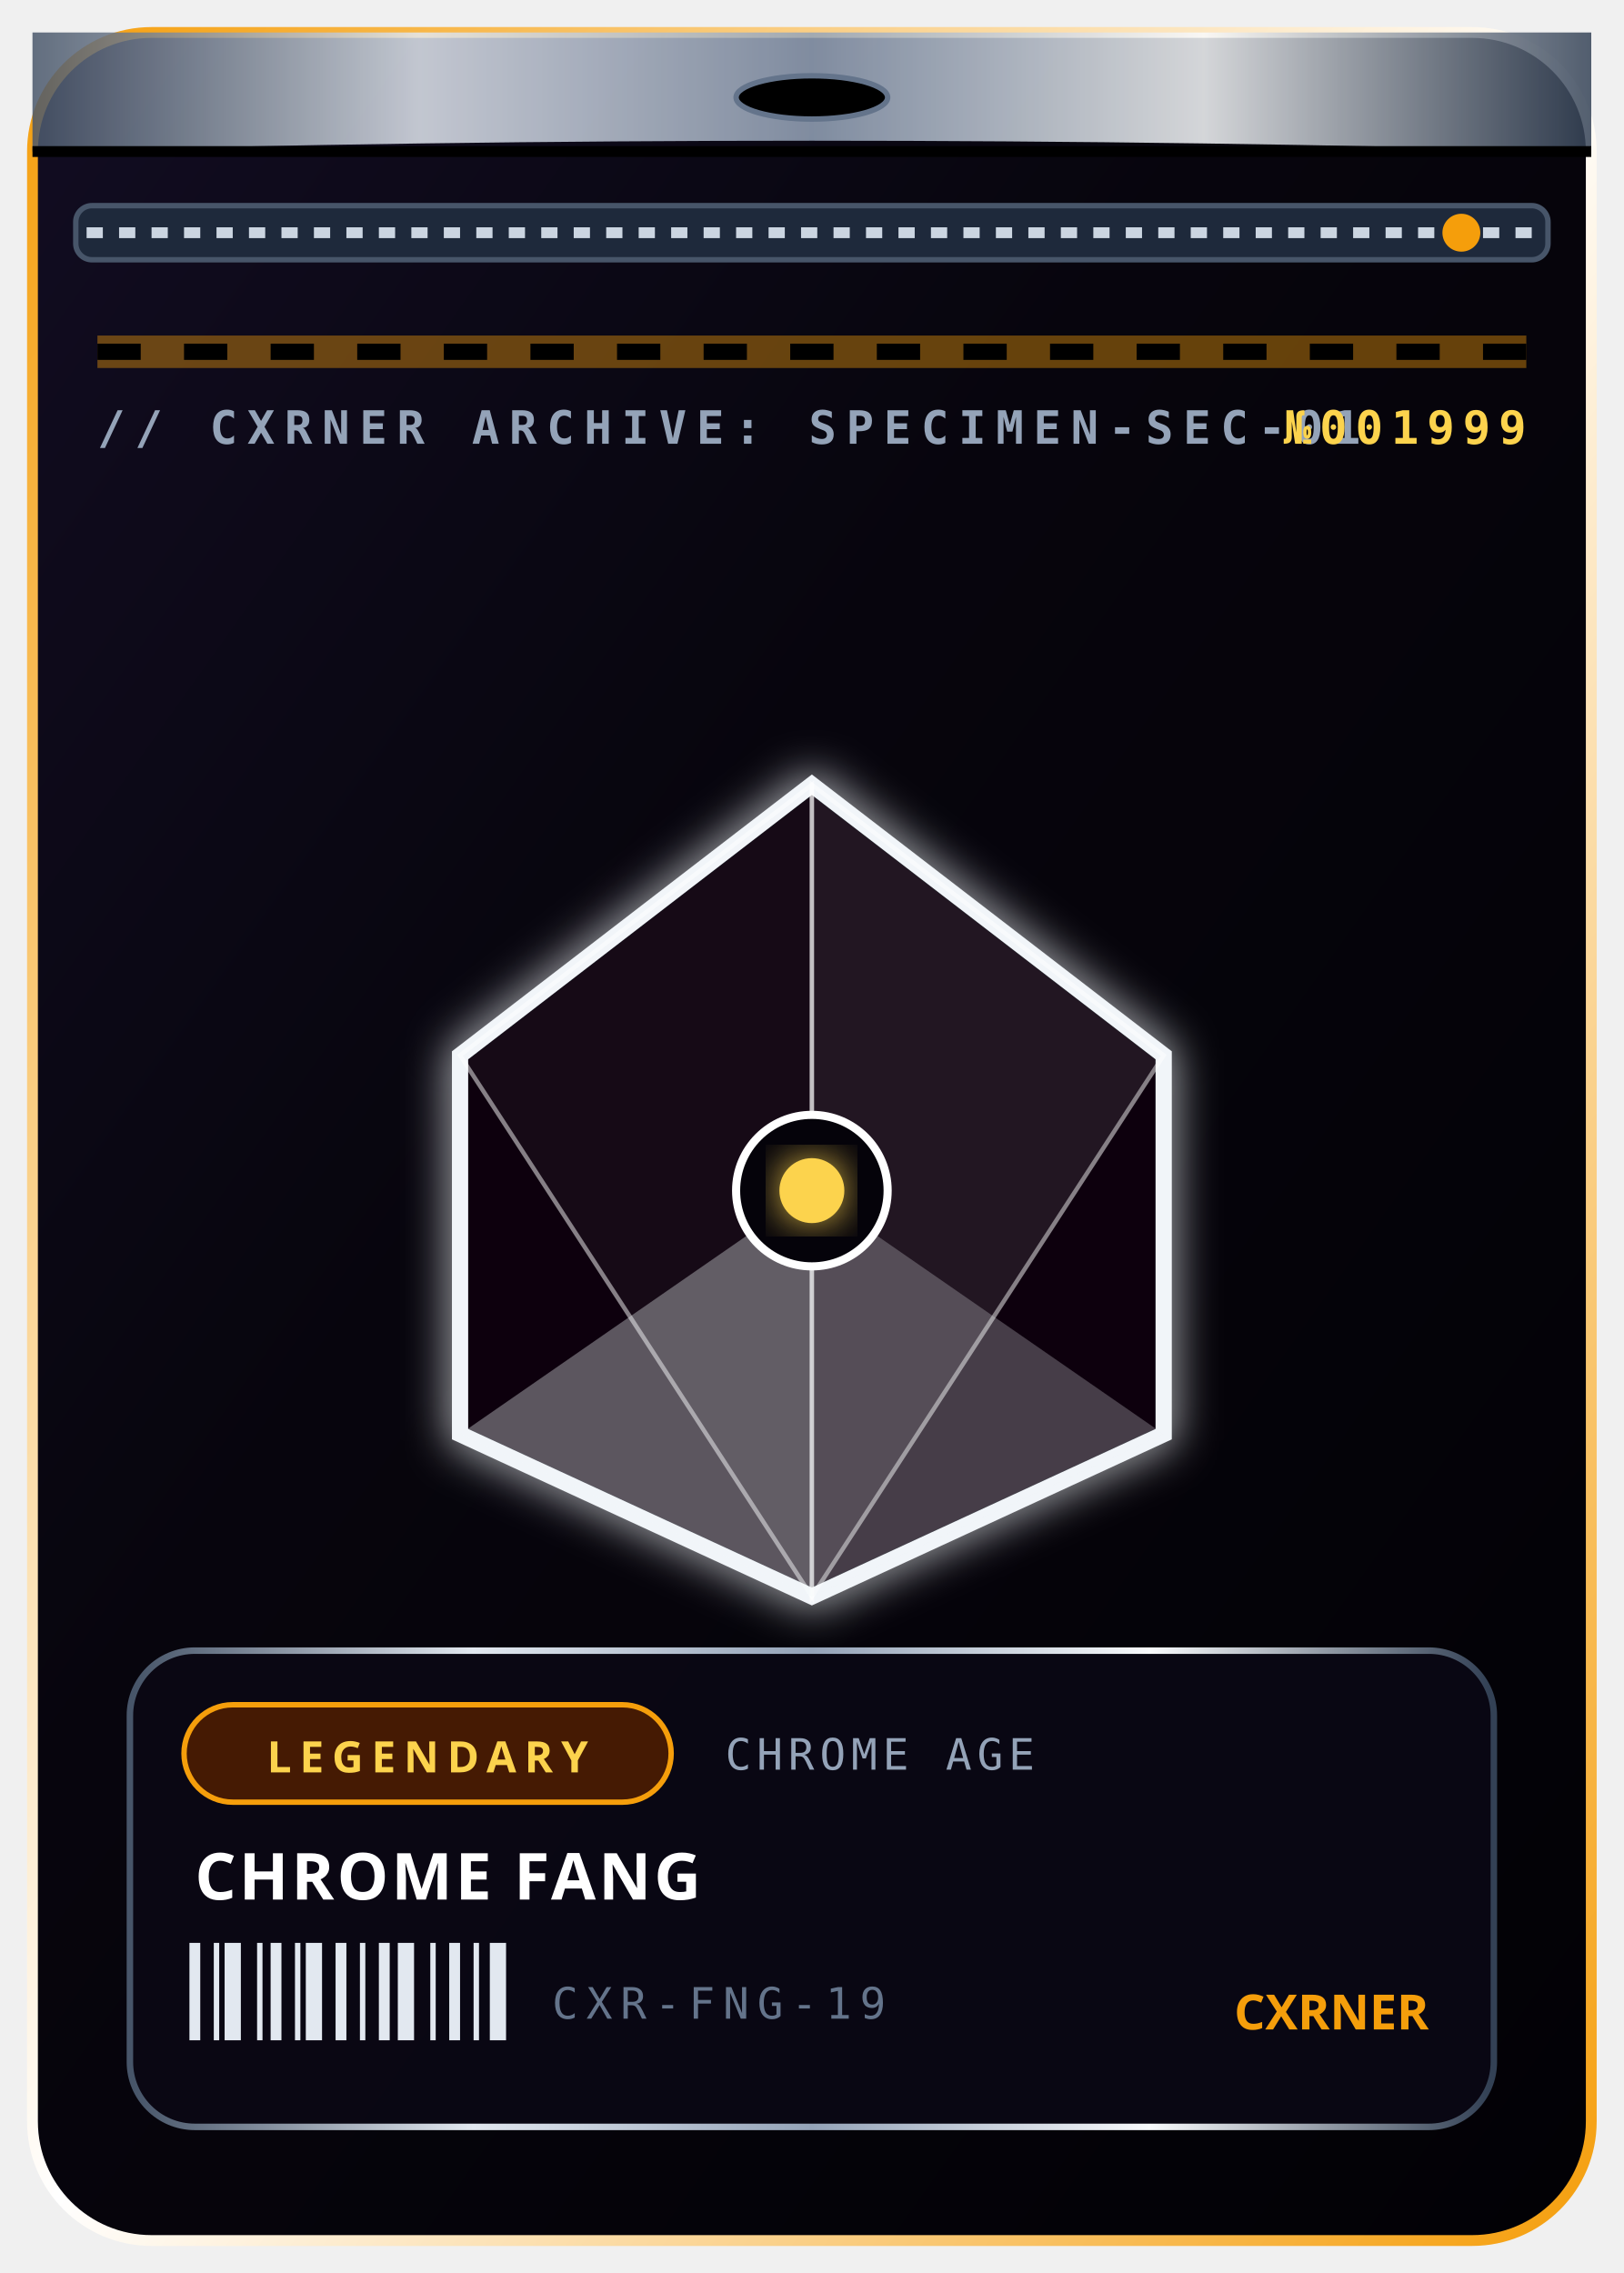
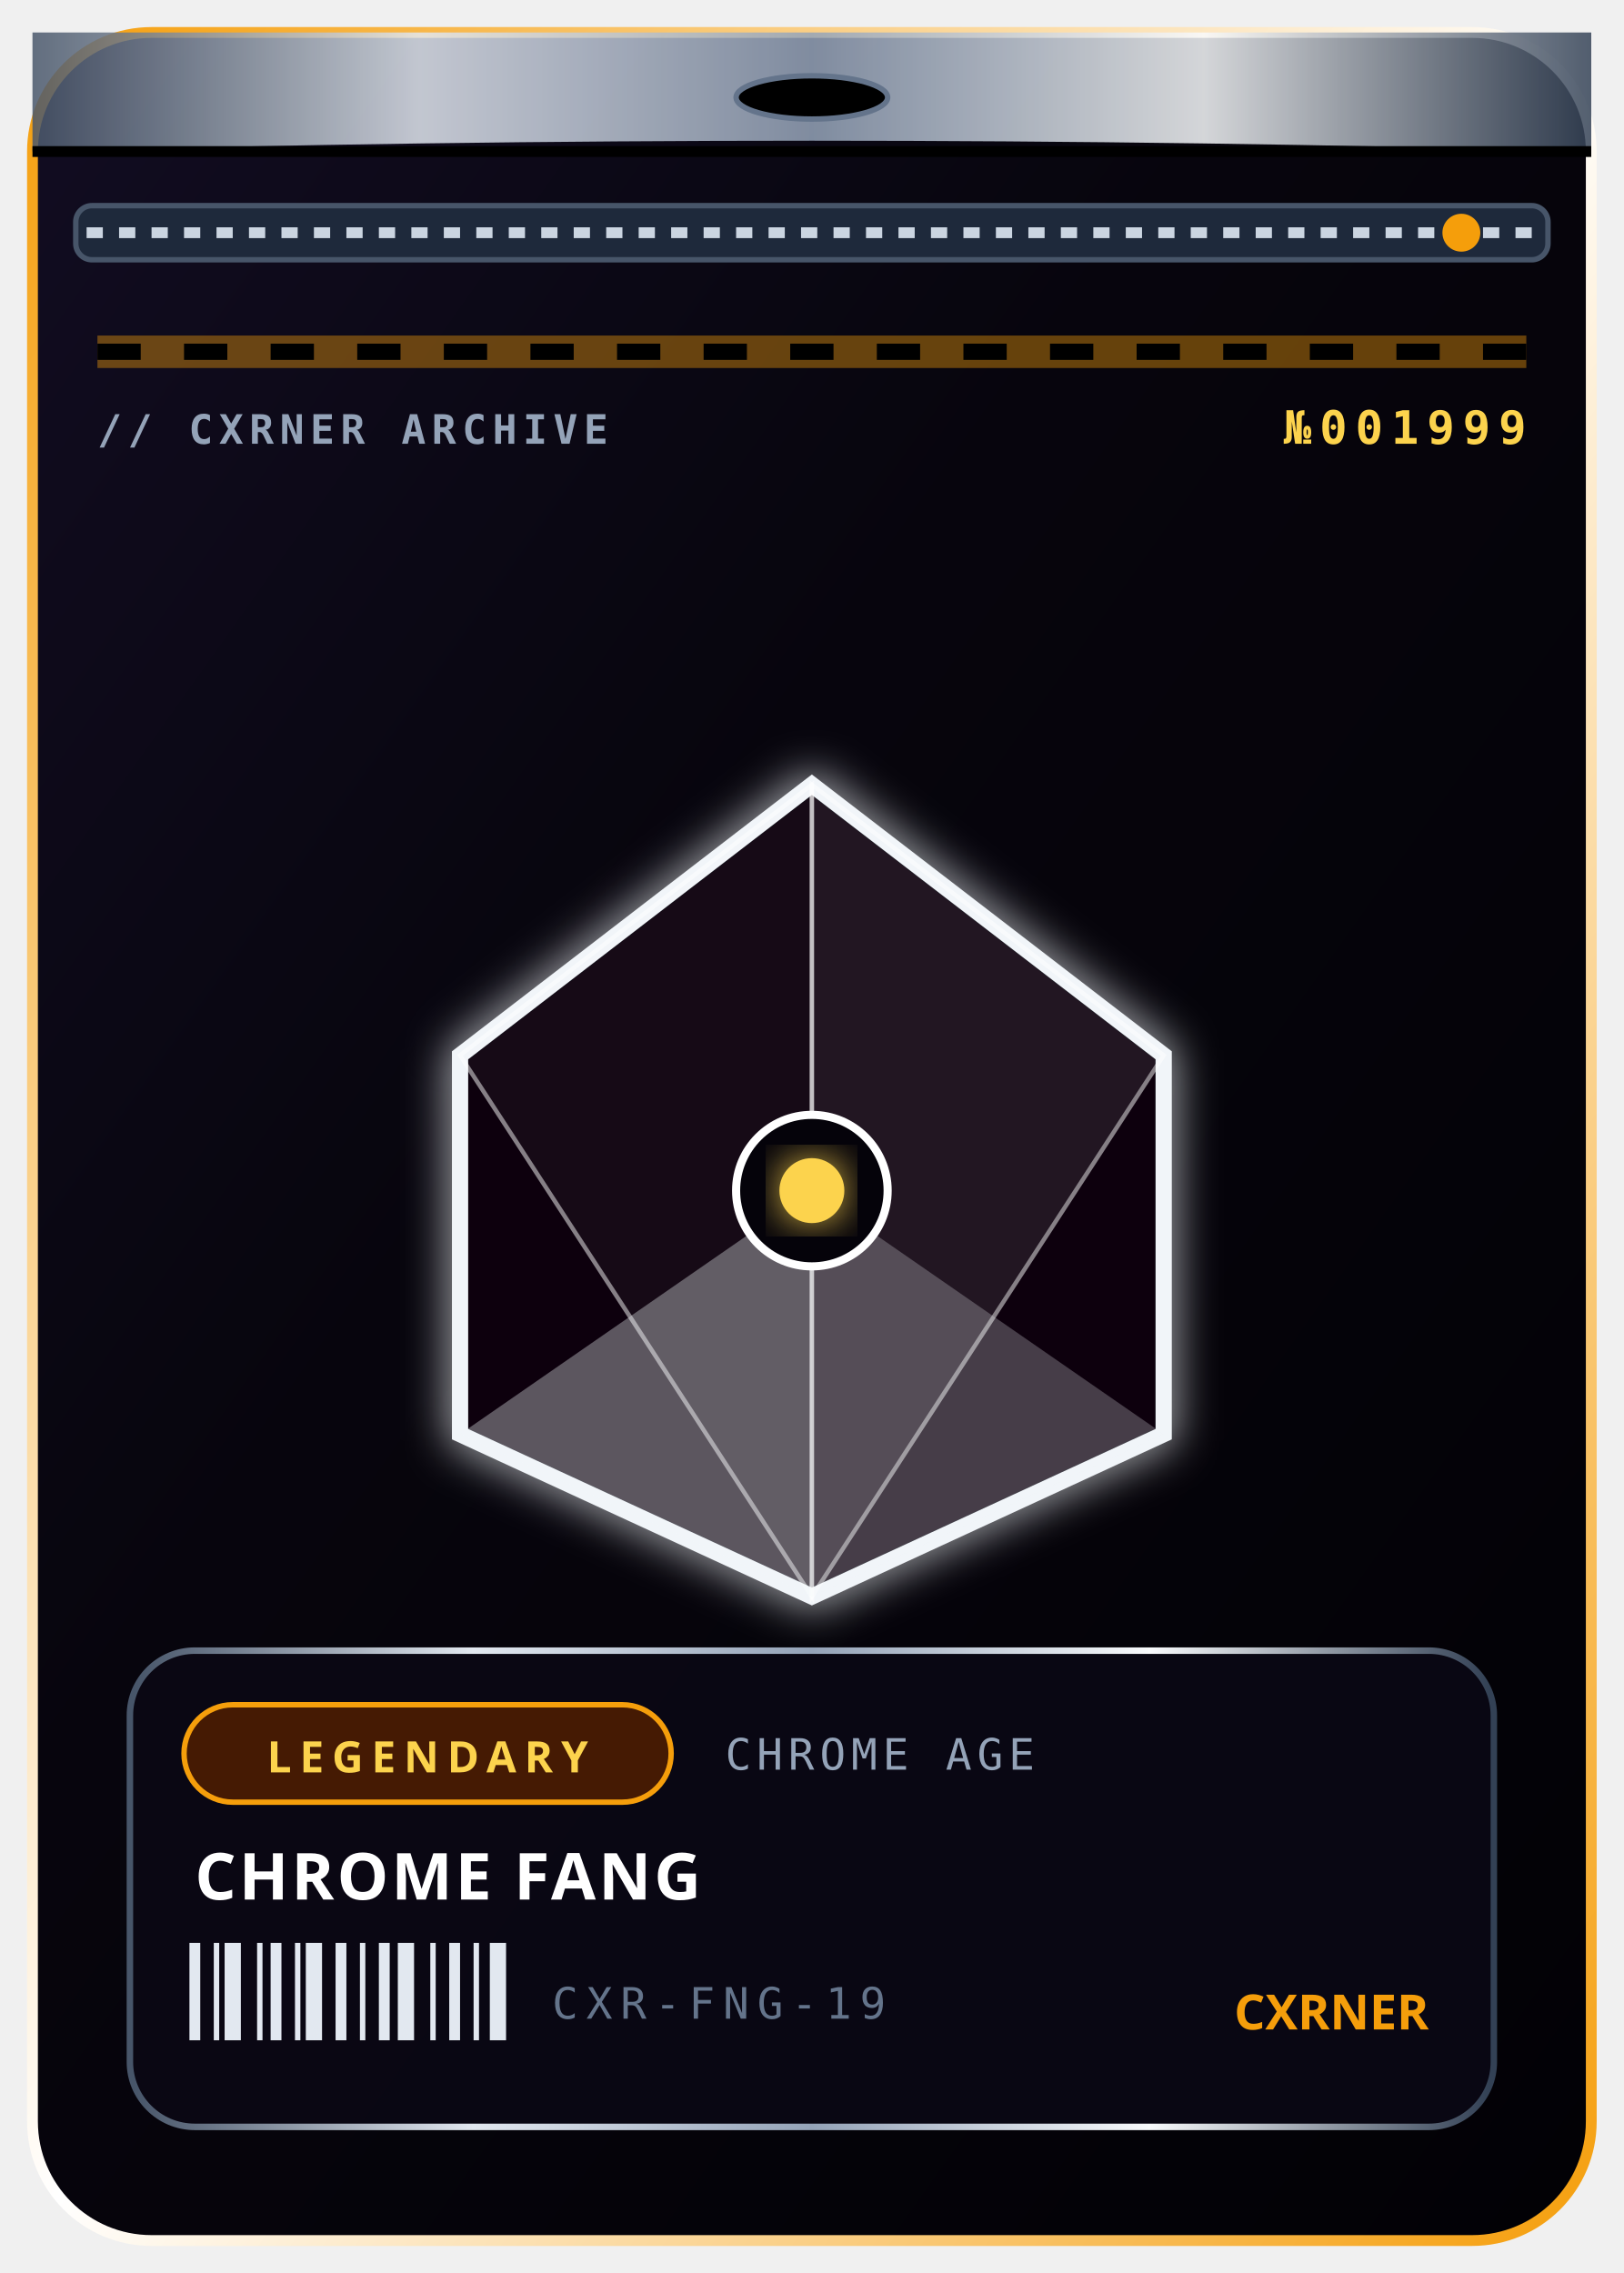
- <svg xmlns="http://www.w3.org/2000/svg" viewBox="0 0 300 420" width="100%" height="100%">
+ <svg xmlns="http://www.w3.org/2000/svg" viewBox="0 0 300 420" width="300" height="420">
  <defs>
    <filter id="glow" x="-20%" y="-20%" width="140%" height="140%">
      <feGaussianBlur stdDeviation="4" result="blur" />
      <feComposite in="SourceGraphic" in2="blur" operator="over" />
    </filter>
    <linearGradient id="bg_grad" x1="0%" y1="0%" x2="100%" y2="100%">
      <stop offset="0%" stop-color="#120D22" />
      <stop offset="40%" stop-color="#07050D" />
      <stop offset="100%" stop-color="#020105" />
    </linearGradient>
    <linearGradient id="foil_metal" x1="0%" y1="0%" x2="100%" y2="0%">
      <stop offset="0%" stop-color="#475569" />
      <stop offset="25%" stop-color="#E2E8F0" />
      <stop offset="50%" stop-color="#94A3B8" />
      <stop offset="75%" stop-color="#F8FAFC" />
      <stop offset="100%" stop-color="#334155" />
    </linearGradient>
    <linearGradient id="rarity_border" x1="0%" y1="0%" x2="100%" y2="100%">
      <stop offset="0%" stop-color="#F59E0B" />
      <stop offset="50%" stop-color="#FFFFFF" />
      <stop offset="100%" stop-color="#F59E0B" />
    </linearGradient>
  </defs>
  <rect x="6" y="6" width="288" height="408" rx="22" fill="url(#bg_grad)" stroke="url(#rarity_border)" stroke-width="2" />
  <path d="M 6 28 Q 150 24 294 28 L 294 6 Q 150 6 6 6 Z" fill="url(#foil_metal)" opacity="0.85" />
  <line x1="6" y1="28" x2="294" y2="28" stroke="#000000" stroke-width="2" />
  <ellipse cx="150" cy="18" rx="14" ry="4" fill="#000000" stroke="#64748B" stroke-width="1" />
  <rect x="14" y="38" width="272" height="10" rx="3" fill="#1E293B" stroke="#475569" stroke-width="1" />
  <line x1="16" y1="43" x2="284" y2="43" stroke="#CBD5E1" stroke-width="2" stroke-dasharray="3,3" />
  <circle cx="270" cy="43" r="3.5" fill="#F59E0B" />
  <g transform="translate(18, 62)">
    <rect x="0" y="0" width="264" height="6" fill="#F59E0B" opacity="0.4" />
    <line x1="0" y1="3" x2="264" y2="3" stroke="#000000" stroke-width="3" stroke-dasharray="8,8" />
-     <text x="0" y="20" font-family="'Space Grotesk', monospace" font-size="8.5" font-weight="700" fill="#94A3B8" letter-spacing="1.8">
-       // CXRNER ARCHIVE: SPECIMEN-SEC-01
+     <text x="0" y="20" font-family="'Space Grotesk', monospace" font-size="7.5" font-weight="700" fill="#94A3B8" letter-spacing="1.1">
+       // CXRNER ARCHIVE
    </text>
    <text x="264" y="20" font-family="'Space Grotesk', monospace" font-size="8.5" font-weight="700" fill="#FCD34D" letter-spacing="1.5" text-anchor="end">
      №001999
    </text>
  </g>
  <g transform="translate(150, 220)">
    <polygon points="0,-75 65,-25 65,45 0,75 -65,45 -65,-25" fill="#090611" stroke="#F1F5F9" stroke-width="3" filter="url(#glow)" />
    <polygon points="0,-75 0,75 65,-25" fill="#F1F5F9" fill-opacity="0.18" stroke="#FFFFFF" stroke-width="0.8" opacity="0.5" />
    <polygon points="0,-75 0,75 -65,-25" fill="#F1F5F9" fill-opacity="0.08" stroke="#FFFFFF" stroke-width="0.8" opacity="0.5" />
    <polygon points="0,0 65,45 0,75" fill="#F1F5F9" fill-opacity="0.25" />
    <polygon points="0,0 -65,45 0,75" fill="#F1F5F9" fill-opacity="0.35" />
    <circle cx="0" cy="0" r="14" fill="#05030A" stroke="#FFFFFF" stroke-width="1.5" />
    <circle cx="0" cy="0" r="6" fill="#FCD34D" filter="url(#glow)" />
  </g>
  <g transform="translate(24, 305)">
    <rect x="0" y="0" width="252" height="88" rx="12" fill="#0A0814" fill-opacity="0.9" stroke="url(#foil_metal)" stroke-width="1.2" />
    <rect x="10" y="10" width="90" height="18" rx="9" fill="#451A03" stroke="#F59E0B" stroke-width="1" />
    <text x="55" y="22.5" font-family="'Unbounded', sans-serif" font-weight="800" font-size="8" fill="#FCD34D" letter-spacing="1.5" text-anchor="middle">
      LEGENDARY
    </text>
    <text x="110" y="22" font-family="'Space Grotesk', monospace" font-size="8" fill="#94A3B8" letter-spacing="1">
      CHROME AGE
    </text>
    <text x="12" y="46" font-family="'Unbounded', sans-serif" font-weight="900" font-size="12" fill="#FFFFFF" letter-spacing="0.5">
      CHROME FANG
    </text>
    <g transform="translate(12, 54)">
      <line x1="0" y1="0" x2="0" y2="18" stroke="#E2E8F0" stroke-width="2" />
      <line x1="4" y1="0" x2="4" y2="18" stroke="#E2E8F0" stroke-width="1" />
      <line x1="7" y1="0" x2="7" y2="18" stroke="#E2E8F0" stroke-width="3" />
      <line x1="12" y1="0" x2="12" y2="18" stroke="#E2E8F0" stroke-width="1" />
      <line x1="15" y1="0" x2="15" y2="18" stroke="#E2E8F0" stroke-width="2" />
      <line x1="19" y1="0" x2="19" y2="18" stroke="#E2E8F0" stroke-width="1" />
      <line x1="22" y1="0" x2="22" y2="18" stroke="#E2E8F0" stroke-width="3" />
      <line x1="27" y1="0" x2="27" y2="18" stroke="#E2E8F0" stroke-width="2" />
      <line x1="31" y1="0" x2="31" y2="18" stroke="#E2E8F0" stroke-width="1" />
      <line x1="35" y1="0" x2="35" y2="18" stroke="#E2E8F0" stroke-width="2" />
      <line x1="39" y1="0" x2="39" y2="18" stroke="#E2E8F0" stroke-width="3" />
      <line x1="44" y1="0" x2="44" y2="18" stroke="#E2E8F0" stroke-width="1" />
      <line x1="48" y1="0" x2="48" y2="18" stroke="#E2E8F0" stroke-width="2" />
      <line x1="52" y1="0" x2="52" y2="18" stroke="#E2E8F0" stroke-width="1" />
      <line x1="56" y1="0" x2="56" y2="18" stroke="#E2E8F0" stroke-width="3" />
      <text x="66" y="14" font-family="'Space Grotesk', monospace" font-size="8" fill="#64748B" letter-spacing="1.5">
        CXR-FNG-19
      </text>
    </g>
    <text x="240" y="70" font-family="'Unbounded', sans-serif" font-weight="900" font-size="9" fill="#F59E0B" text-anchor="end">
      CXRNER
    </text>
  </g>
</svg>
